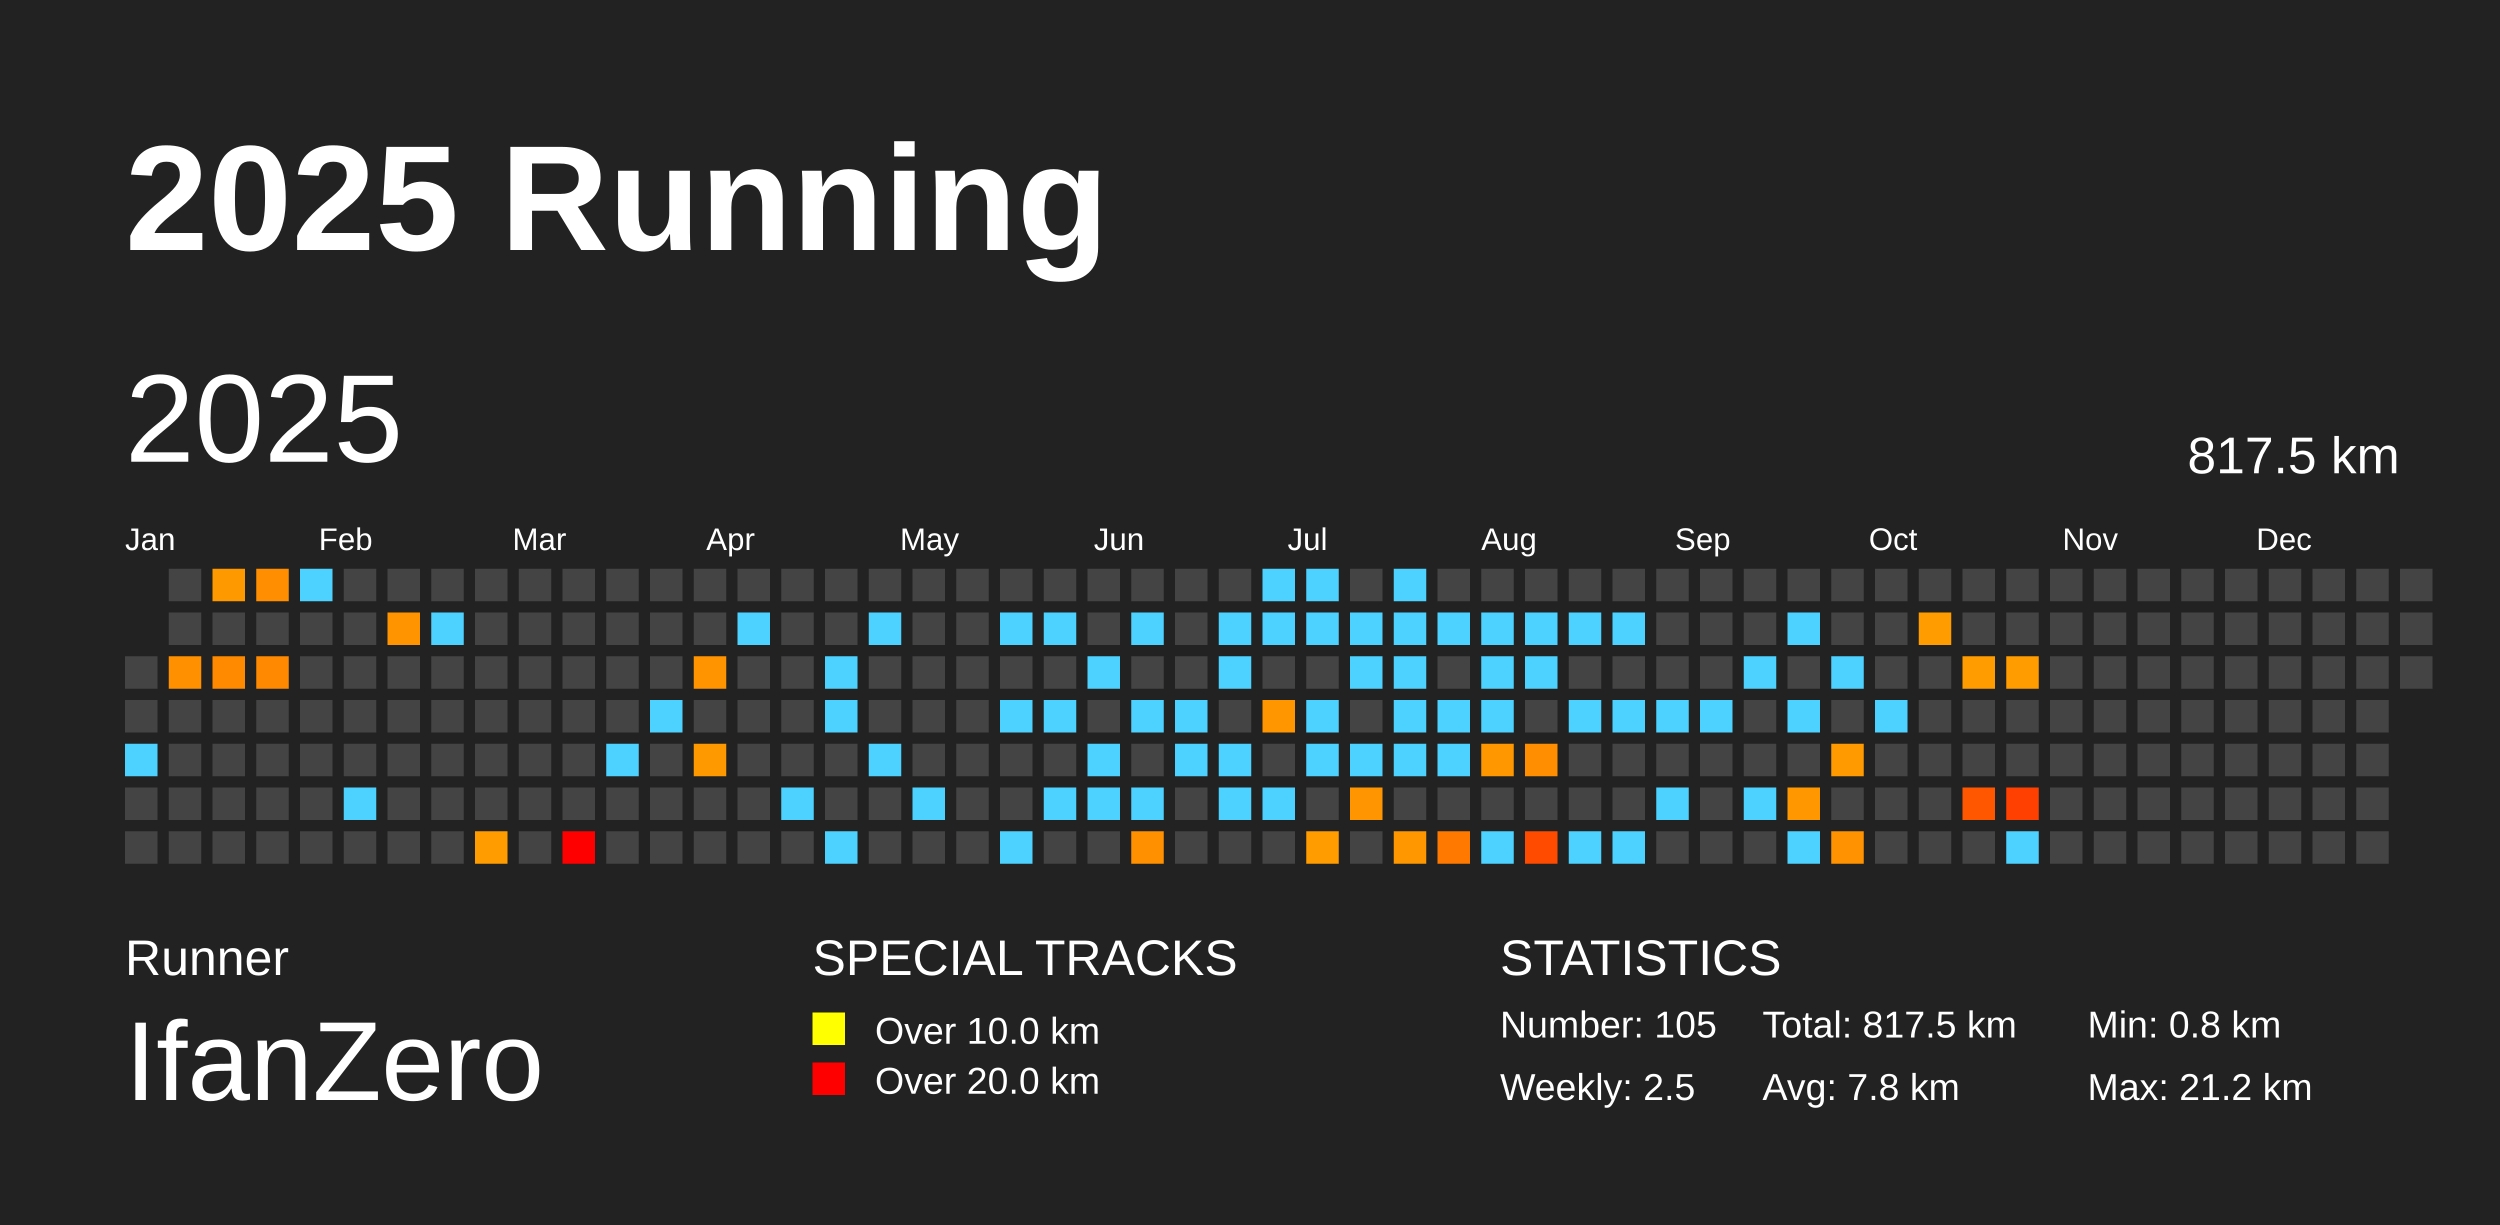
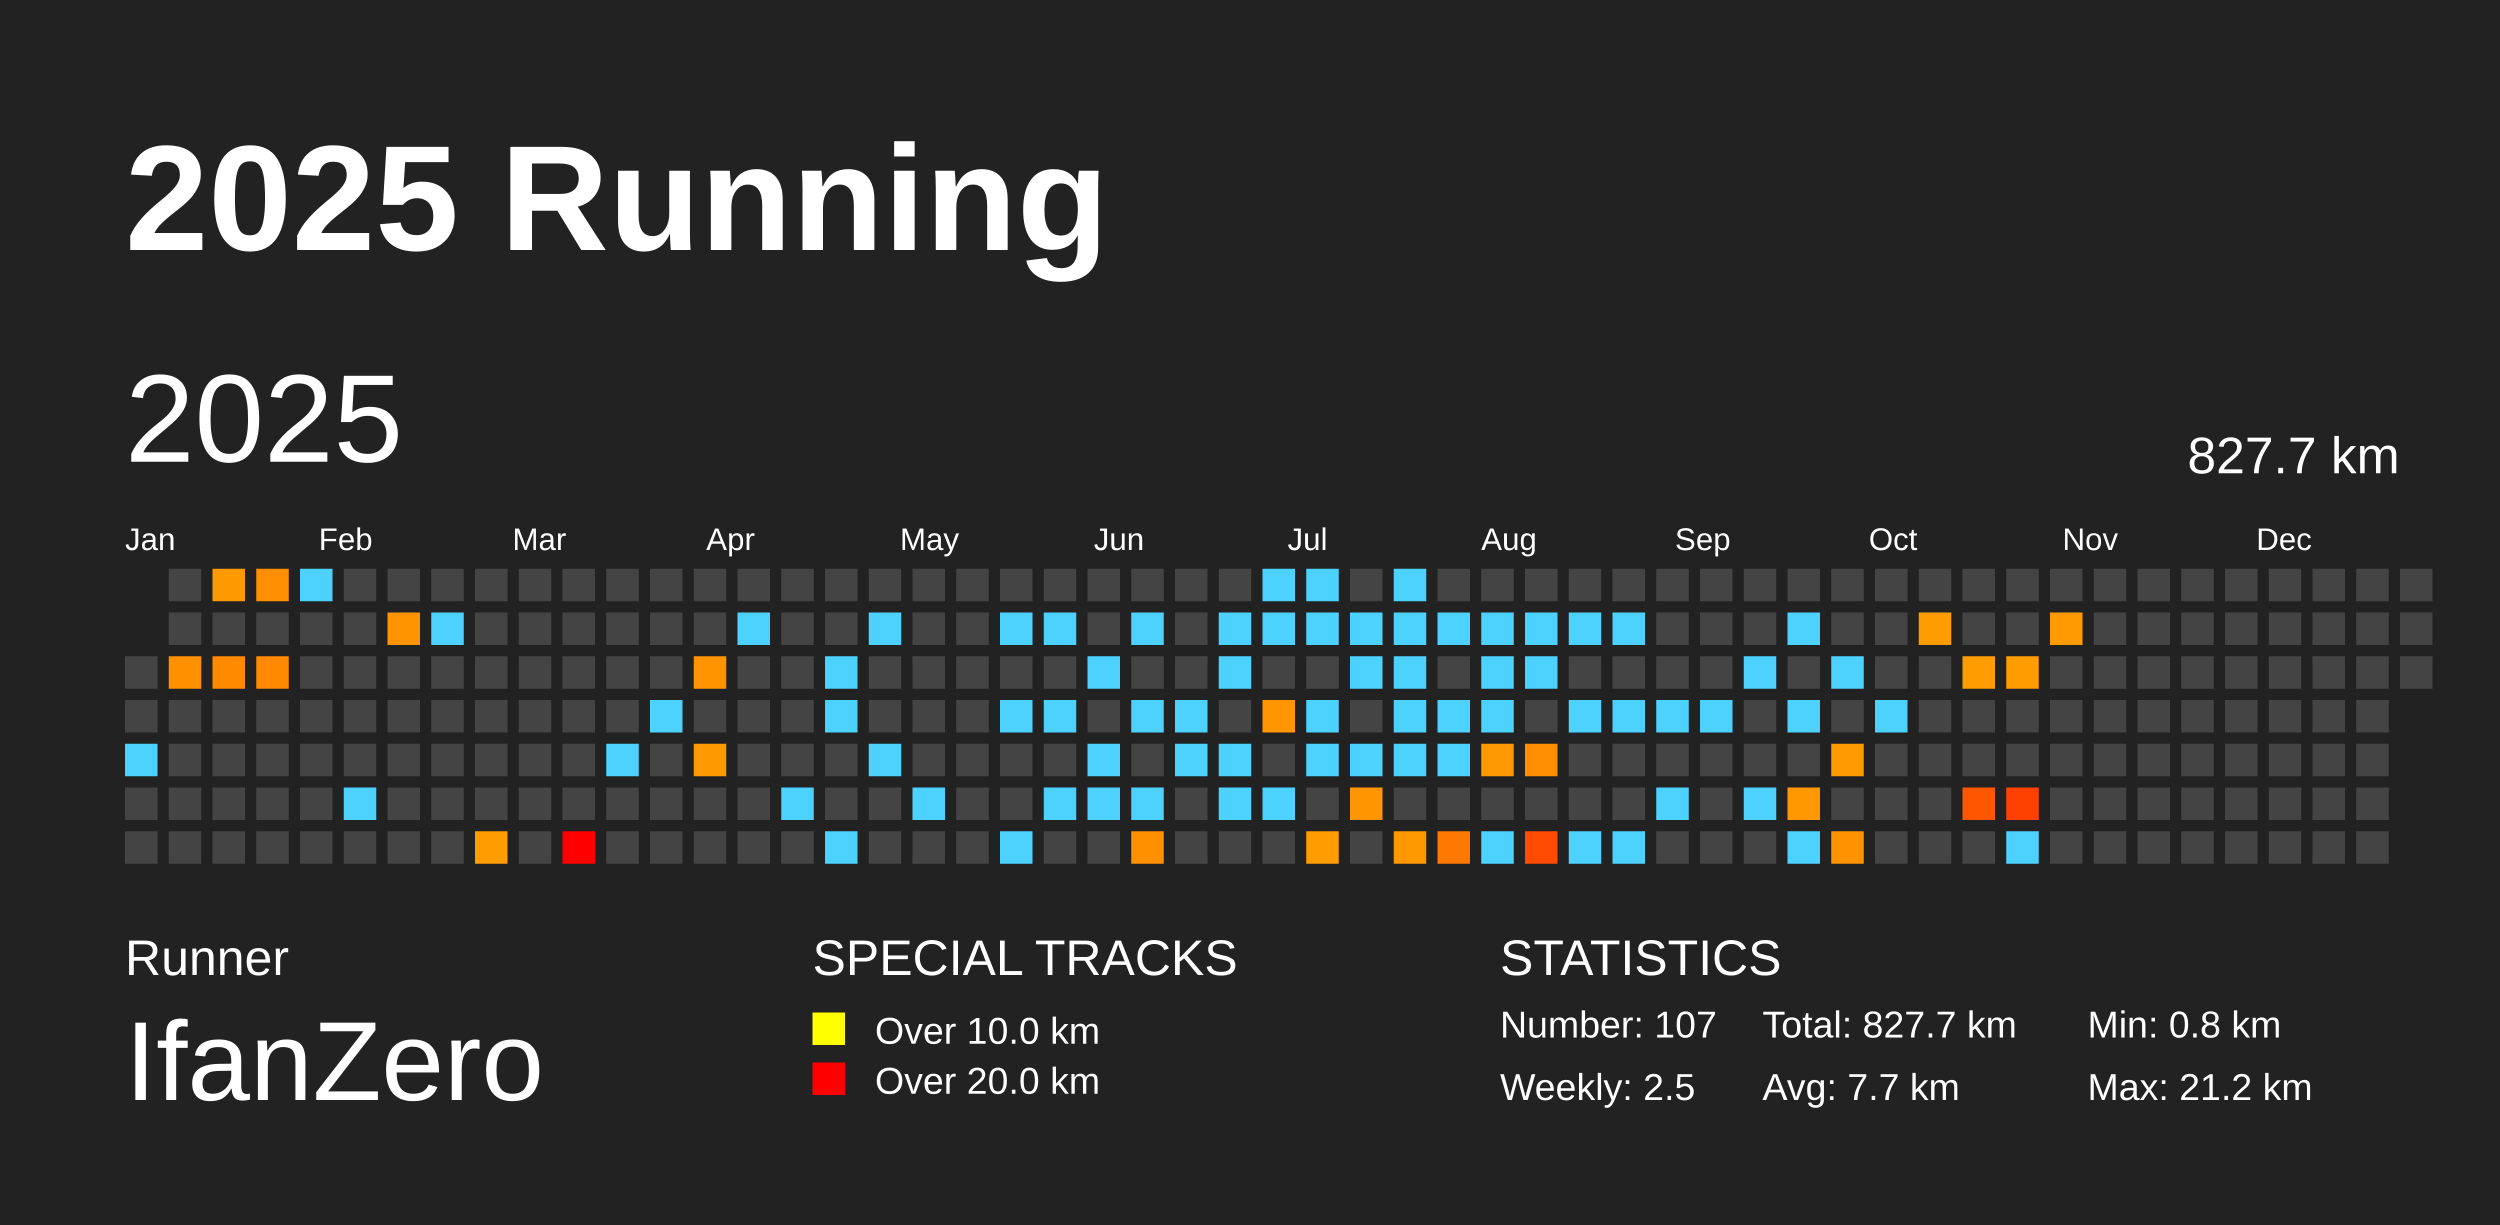
<svg xmlns="http://www.w3.org/2000/svg" baseProfile="full" height="98mm" version="1.1" viewBox="0,0,200,98" width="200mm">
  <defs />
  <rect fill="#222222" height="98" width="200" x="0" y="0" />
  <text fill="#FFFFFF" style="font-size:12px; font-family:Arial; font-weight:bold;" x="10" y="20">2025 Running</text>
  <text fill="#FFFFFF" style="font-size:4px; font-family:Arial" x="10" y="78">Runner</text>
  <text fill="#FFFFFF" style="font-size:9px; font-family:Arial" x="10" y="88">IfanZero</text>
  <text fill="#FFFFFF" style="font-size:4px; font-family:Arial" x="65" y="78">SPECIAL TRACKS</text>
  <rect fill="yellow" height="2.6" width="2.6" x="65" y="81" />
  <text fill="#FFFFFF" style="font-size:3px; font-family:Arial" x="70" y="83.5">Over 10.0 km</text>
  <rect fill="red" height="2.6" width="2.6" x="65" y="85" />
  <text fill="#FFFFFF" style="font-size:3px; font-family:Arial" x="70" y="87.5">Over 20.0 km</text>
  <text fill="#FFFFFF" style="font-size:4px; font-family:Arial" x="120" y="78">STATISTICS</text>
-   <text fill="#FFFFFF" style="font-size:3px; font-family:Arial" x="120" y="83">Number: 105</text>
+   <text fill="#FFFFFF" style="font-size:3px; font-family:Arial" x="120" y="83">Number: 107</text>
  <text fill="#FFFFFF" style="font-size:3px; font-family:Arial" x="120" y="88">Weekly: 2.5</text>
-   <text fill="#FFFFFF" style="font-size:3px; font-family:Arial" x="141" y="83">Total: 817.5 km</text>
-   <text fill="#FFFFFF" style="font-size:3px; font-family:Arial" x="141" y="88">Avg: 7.8 km</text>
+   <text fill="#FFFFFF" style="font-size:3px; font-family:Arial" x="141" y="83">Total: 827.7 km</text>
+   <text fill="#FFFFFF" style="font-size:3px; font-family:Arial" x="141" y="88">Avg: 7.7 km</text>
  <text fill="#FFFFFF" style="font-size:3px; font-family:Arial" x="167" y="83">Min: 0.8 km</text>
  <text fill="#FFFFFF" style="font-size:3px; font-family:Arial" x="167" y="88">Max: 21.2 km</text>
  <text dominant-baseline="hanging" fill="#FFFFFF" style="font-size:10.0px; font-family:Arial;" x="10" y="30">2025</text>
-   <text dominant-baseline="hanging" fill="#FFFFFF" style="font-size:4.125px; font-family:Arial;" x="175" y="35">817.5 km</text>
+   <text dominant-baseline="hanging" fill="#FFFFFF" style="font-size:4.125px; font-family:Arial;" x="175" y="35">827.7 km</text>
  <text fill="#FFFFFF" style="font-size:2.5px; font-family:Arial" x="10.0" y="44">Jan</text>
  <text fill="#FFFFFF" style="font-size:2.5px; font-family:Arial" x="25.5" y="44">Feb</text>
  <text fill="#FFFFFF" style="font-size:2.5px; font-family:Arial" x="41.0" y="44">Mar</text>
  <text fill="#FFFFFF" style="font-size:2.5px; font-family:Arial" x="56.5" y="44">Apr</text>
  <text fill="#FFFFFF" style="font-size:2.5px; font-family:Arial" x="72.0" y="44">May</text>
  <text fill="#FFFFFF" style="font-size:2.5px; font-family:Arial" x="87.5" y="44">Jun</text>
  <text fill="#FFFFFF" style="font-size:2.5px; font-family:Arial" x="103.0" y="44">Jul</text>
  <text fill="#FFFFFF" style="font-size:2.5px; font-family:Arial" x="118.5" y="44">Aug</text>
  <text fill="#FFFFFF" style="font-size:2.5px; font-family:Arial" x="134.0" y="44">Sep</text>
  <text fill="#FFFFFF" style="font-size:2.5px; font-family:Arial" x="149.5" y="44">Oct</text>
  <text fill="#FFFFFF" style="font-size:2.5px; font-family:Arial" x="165.0" y="44">Nov</text>
  <text fill="#FFFFFF" style="font-size:2.5px; font-family:Arial" x="180.5" y="44">Dec</text>
  <rect fill="#444444" height="2.6" width="2.6" x="10.0" y="52.5" />
  <rect fill="#444444" height="2.6" width="2.6" x="10.0" y="56.0" />
  <rect fill="#4dd2ff" height="2.6" width="2.6" x="10.0" y="59.5" />
  <rect fill="#444444" height="2.6" width="2.6" x="10.0" y="63.0" />
  <rect fill="#444444" height="2.6" width="2.6" x="10.0" y="66.5" />
  <rect fill="#444444" height="2.6" width="2.6" x="13.5" y="45.5" />
  <rect fill="#444444" height="2.6" width="2.6" x="13.5" y="49.0" />
  <rect fill="#ff9100" height="2.6" width="2.6" x="13.5" y="52.5" />
  <rect fill="#444444" height="2.6" width="2.6" x="13.5" y="56.0" />
  <rect fill="#444444" height="2.6" width="2.6" x="13.5" y="59.5" />
  <rect fill="#444444" height="2.6" width="2.6" x="13.5" y="63.0" />
  <rect fill="#444444" height="2.6" width="2.6" x="13.5" y="66.5" />
  <rect fill="#ff9900" height="2.6" width="2.6" x="17.0" y="45.5" />
  <rect fill="#444444" height="2.6" width="2.6" x="17.0" y="49.0" />
  <rect fill="#ff8a00" height="2.6" width="2.6" x="17.0" y="52.5" />
  <rect fill="#444444" height="2.6" width="2.6" x="17.0" y="56.0" />
  <rect fill="#444444" height="2.6" width="2.6" x="17.0" y="59.5" />
  <rect fill="#444444" height="2.6" width="2.6" x="17.0" y="63.0" />
  <rect fill="#444444" height="2.6" width="2.6" x="17.0" y="66.5" />
  <rect fill="#ff8f00" height="2.6" width="2.6" x="20.5" y="45.5" />
  <rect fill="#444444" height="2.6" width="2.6" x="20.5" y="49.0" />
  <rect fill="#ff8900" height="2.6" width="2.6" x="20.5" y="52.5" />
  <rect fill="#444444" height="2.6" width="2.6" x="20.5" y="56.0" />
  <rect fill="#444444" height="2.6" width="2.6" x="20.5" y="59.5" />
  <rect fill="#444444" height="2.6" width="2.6" x="20.5" y="63.0" />
  <rect fill="#444444" height="2.6" width="2.6" x="20.5" y="66.5" />
  <rect fill="#4dd2ff" height="2.6" width="2.6" x="24.0" y="45.5" />
  <rect fill="#444444" height="2.6" width="2.6" x="24.0" y="49.0" />
  <rect fill="#444444" height="2.6" width="2.6" x="24.0" y="52.5" />
  <rect fill="#444444" height="2.6" width="2.6" x="24.0" y="56.0" />
  <rect fill="#444444" height="2.6" width="2.6" x="24.0" y="59.5" />
  <rect fill="#444444" height="2.6" width="2.6" x="24.0" y="63.0" />
  <rect fill="#444444" height="2.6" width="2.6" x="24.0" y="66.5" />
  <rect fill="#444444" height="2.6" width="2.6" x="27.5" y="45.5" />
  <rect fill="#444444" height="2.6" width="2.6" x="27.5" y="49.0" />
  <rect fill="#444444" height="2.6" width="2.6" x="27.5" y="52.5" />
  <rect fill="#444444" height="2.6" width="2.6" x="27.5" y="56.0" />
  <rect fill="#444444" height="2.6" width="2.6" x="27.5" y="59.5" />
  <rect fill="#4dd2ff" height="2.6" width="2.6" x="27.5" y="63.0" />
  <rect fill="#444444" height="2.6" width="2.6" x="27.5" y="66.5" />
  <rect fill="#444444" height="2.6" width="2.6" x="31.0" y="45.5" />
  <rect fill="#ff9300" height="2.6" width="2.6" x="31.0" y="49.0" />
  <rect fill="#444444" height="2.6" width="2.6" x="31.0" y="52.5" />
  <rect fill="#444444" height="2.6" width="2.6" x="31.0" y="56.0" />
  <rect fill="#444444" height="2.6" width="2.6" x="31.0" y="59.5" />
  <rect fill="#444444" height="2.6" width="2.6" x="31.0" y="63.0" />
  <rect fill="#444444" height="2.6" width="2.6" x="31.0" y="66.5" />
  <rect fill="#444444" height="2.6" width="2.6" x="34.5" y="45.5" />
  <rect fill="#4dd2ff" height="2.6" width="2.6" x="34.5" y="49.0" />
  <rect fill="#444444" height="2.6" width="2.6" x="34.5" y="52.5" />
  <rect fill="#444444" height="2.6" width="2.6" x="34.5" y="56.0" />
  <rect fill="#444444" height="2.6" width="2.6" x="34.5" y="59.5" />
  <rect fill="#444444" height="2.6" width="2.6" x="34.5" y="63.0" />
  <rect fill="#444444" height="2.6" width="2.6" x="34.5" y="66.5" />
  <rect fill="#444444" height="2.6" width="2.6" x="38.0" y="45.5" />
  <rect fill="#444444" height="2.6" width="2.6" x="38.0" y="49.0" />
  <rect fill="#444444" height="2.6" width="2.6" x="38.0" y="52.5" />
  <rect fill="#444444" height="2.6" width="2.6" x="38.0" y="56.0" />
  <rect fill="#444444" height="2.6" width="2.6" x="38.0" y="59.5" />
  <rect fill="#444444" height="2.6" width="2.6" x="38.0" y="63.0" />
  <rect fill="#ff9d00" height="2.6" width="2.6" x="38.0" y="66.5" />
  <rect fill="#444444" height="2.6" width="2.6" x="41.5" y="45.5" />
  <rect fill="#444444" height="2.6" width="2.6" x="41.5" y="49.0" />
  <rect fill="#444444" height="2.6" width="2.6" x="41.5" y="52.5" />
  <rect fill="#444444" height="2.6" width="2.6" x="41.5" y="56.0" />
  <rect fill="#444444" height="2.6" width="2.6" x="41.5" y="59.5" />
  <rect fill="#444444" height="2.6" width="2.6" x="41.5" y="63.0" />
  <rect fill="#444444" height="2.6" width="2.6" x="41.5" y="66.5" />
  <rect fill="#444444" height="2.6" width="2.6" x="45.0" y="45.5" />
  <rect fill="#444444" height="2.6" width="2.6" x="45.0" y="49.0" />
  <rect fill="#444444" height="2.6" width="2.6" x="45.0" y="52.5" />
  <rect fill="#444444" height="2.6" width="2.6" x="45.0" y="56.0" />
  <rect fill="#444444" height="2.6" width="2.6" x="45.0" y="59.5" />
  <rect fill="#444444" height="2.6" width="2.6" x="45.0" y="63.0" />
  <rect fill="red" height="2.6" width="2.6" x="45.0" y="66.5" />
  <rect fill="#444444" height="2.6" width="2.6" x="48.5" y="45.5" />
  <rect fill="#444444" height="2.6" width="2.6" x="48.5" y="49.0" />
  <rect fill="#444444" height="2.6" width="2.6" x="48.5" y="52.5" />
  <rect fill="#444444" height="2.6" width="2.6" x="48.5" y="56.0" />
  <rect fill="#4dd2ff" height="2.6" width="2.6" x="48.5" y="59.5" />
  <rect fill="#444444" height="2.6" width="2.6" x="48.5" y="63.0" />
  <rect fill="#444444" height="2.6" width="2.6" x="48.5" y="66.5" />
  <rect fill="#444444" height="2.6" width="2.6" x="52.0" y="45.5" />
  <rect fill="#444444" height="2.6" width="2.6" x="52.0" y="49.0" />
  <rect fill="#444444" height="2.6" width="2.6" x="52.0" y="52.5" />
  <rect fill="#4dd2ff" height="2.6" width="2.6" x="52.0" y="56.0" />
  <rect fill="#444444" height="2.6" width="2.6" x="52.0" y="59.5" />
  <rect fill="#444444" height="2.6" width="2.6" x="52.0" y="63.0" />
  <rect fill="#444444" height="2.6" width="2.6" x="52.0" y="66.5" />
  <rect fill="#444444" height="2.6" width="2.6" x="55.5" y="45.5" />
  <rect fill="#444444" height="2.6" width="2.6" x="55.5" y="49.0" />
  <rect fill="#ff9300" height="2.6" width="2.6" x="55.5" y="52.5" />
  <rect fill="#444444" height="2.6" width="2.6" x="55.5" y="56.0" />
  <rect fill="#ff9900" height="2.6" width="2.6" x="55.5" y="59.5" />
  <rect fill="#444444" height="2.6" width="2.6" x="55.5" y="63.0" />
  <rect fill="#444444" height="2.6" width="2.6" x="55.5" y="66.5" />
  <rect fill="#444444" height="2.6" width="2.6" x="59.0" y="45.5" />
  <rect fill="#4dd2ff" height="2.6" width="2.6" x="59.0" y="49.0" />
  <rect fill="#444444" height="2.6" width="2.6" x="59.0" y="52.5" />
  <rect fill="#444444" height="2.6" width="2.6" x="59.0" y="56.0" />
  <rect fill="#444444" height="2.6" width="2.6" x="59.0" y="59.5" />
  <rect fill="#444444" height="2.6" width="2.6" x="59.0" y="63.0" />
  <rect fill="#444444" height="2.6" width="2.6" x="59.0" y="66.5" />
  <rect fill="#444444" height="2.6" width="2.6" x="62.5" y="45.5" />
  <rect fill="#444444" height="2.6" width="2.6" x="62.5" y="49.0" />
  <rect fill="#444444" height="2.6" width="2.6" x="62.5" y="52.5" />
  <rect fill="#444444" height="2.6" width="2.6" x="62.5" y="56.0" />
  <rect fill="#444444" height="2.6" width="2.6" x="62.5" y="59.5" />
  <rect fill="#4dd2ff" height="2.6" width="2.6" x="62.5" y="63.0" />
  <rect fill="#444444" height="2.6" width="2.6" x="62.5" y="66.5" />
  <rect fill="#444444" height="2.6" width="2.6" x="66.0" y="45.5" />
  <rect fill="#444444" height="2.6" width="2.6" x="66.0" y="49.0" />
  <rect fill="#4dd2ff" height="2.6" width="2.6" x="66.0" y="52.5" />
  <rect fill="#4dd2ff" height="2.6" width="2.6" x="66.0" y="56.0" />
  <rect fill="#444444" height="2.6" width="2.6" x="66.0" y="59.5" />
  <rect fill="#444444" height="2.6" width="2.6" x="66.0" y="63.0" />
  <rect fill="#4dd2ff" height="2.6" width="2.6" x="66.0" y="66.5" />
  <rect fill="#444444" height="2.6" width="2.6" x="69.5" y="45.5" />
  <rect fill="#4dd2ff" height="2.6" width="2.6" x="69.5" y="49.0" />
  <rect fill="#444444" height="2.6" width="2.6" x="69.5" y="52.5" />
  <rect fill="#444444" height="2.6" width="2.6" x="69.5" y="56.0" />
  <rect fill="#4dd2ff" height="2.6" width="2.6" x="69.5" y="59.5" />
  <rect fill="#444444" height="2.6" width="2.6" x="69.5" y="63.0" />
  <rect fill="#444444" height="2.6" width="2.6" x="69.5" y="66.5" />
  <rect fill="#444444" height="2.6" width="2.6" x="73.0" y="45.5" />
  <rect fill="#444444" height="2.6" width="2.6" x="73.0" y="49.0" />
  <rect fill="#444444" height="2.6" width="2.6" x="73.0" y="52.5" />
  <rect fill="#444444" height="2.6" width="2.6" x="73.0" y="56.0" />
  <rect fill="#444444" height="2.6" width="2.6" x="73.0" y="59.5" />
  <rect fill="#4dd2ff" height="2.6" width="2.6" x="73.0" y="63.0" />
  <rect fill="#444444" height="2.6" width="2.6" x="73.0" y="66.5" />
  <rect fill="#444444" height="2.6" width="2.6" x="76.5" y="45.5" />
  <rect fill="#444444" height="2.6" width="2.6" x="76.5" y="49.0" />
  <rect fill="#444444" height="2.6" width="2.6" x="76.5" y="52.5" />
  <rect fill="#444444" height="2.6" width="2.6" x="76.5" y="56.0" />
  <rect fill="#444444" height="2.6" width="2.6" x="76.5" y="59.5" />
  <rect fill="#444444" height="2.6" width="2.6" x="76.5" y="63.0" />
  <rect fill="#444444" height="2.6" width="2.6" x="76.5" y="66.5" />
  <rect fill="#444444" height="2.6" width="2.6" x="80.0" y="45.5" />
  <rect fill="#4dd2ff" height="2.6" width="2.6" x="80.0" y="49.0" />
  <rect fill="#444444" height="2.6" width="2.6" x="80.0" y="52.5" />
  <rect fill="#4dd2ff" height="2.6" width="2.6" x="80.0" y="56.0" />
  <rect fill="#444444" height="2.6" width="2.6" x="80.0" y="59.5" />
  <rect fill="#444444" height="2.6" width="2.6" x="80.0" y="63.0" />
  <rect fill="#4dd2ff" height="2.6" width="2.6" x="80.0" y="66.5" />
  <rect fill="#444444" height="2.6" width="2.6" x="83.5" y="45.5" />
  <rect fill="#4dd2ff" height="2.6" width="2.6" x="83.5" y="49.0" />
  <rect fill="#444444" height="2.6" width="2.6" x="83.5" y="52.5" />
  <rect fill="#4dd2ff" height="2.6" width="2.6" x="83.5" y="56.0" />
  <rect fill="#444444" height="2.6" width="2.6" x="83.5" y="59.5" />
  <rect fill="#4dd2ff" height="2.6" width="2.6" x="83.5" y="63.0" />
  <rect fill="#444444" height="2.6" width="2.6" x="83.5" y="66.5" />
  <rect fill="#444444" height="2.6" width="2.6" x="87.0" y="45.5" />
  <rect fill="#444444" height="2.6" width="2.6" x="87.0" y="49.0" />
  <rect fill="#4dd2ff" height="2.6" width="2.6" x="87.0" y="52.5" />
  <rect fill="#444444" height="2.6" width="2.6" x="87.0" y="56.0" />
  <rect fill="#4dd2ff" height="2.6" width="2.6" x="87.0" y="59.5" />
  <rect fill="#4dd2ff" height="2.6" width="2.6" x="87.0" y="63.0" />
  <rect fill="#444444" height="2.6" width="2.6" x="87.0" y="66.5" />
  <rect fill="#444444" height="2.6" width="2.6" x="90.5" y="45.5" />
  <rect fill="#4dd2ff" height="2.6" width="2.6" x="90.5" y="49.0" />
  <rect fill="#444444" height="2.6" width="2.6" x="90.5" y="52.5" />
  <rect fill="#4dd2ff" height="2.6" width="2.6" x="90.5" y="56.0" />
  <rect fill="#444444" height="2.6" width="2.6" x="90.5" y="59.5" />
  <rect fill="#4dd2ff" height="2.6" width="2.6" x="90.5" y="63.0" />
  <rect fill="#ff9000" height="2.6" width="2.6" x="90.5" y="66.5" />
  <rect fill="#444444" height="2.6" width="2.6" x="94.0" y="45.5" />
  <rect fill="#444444" height="2.6" width="2.6" x="94.0" y="49.0" />
  <rect fill="#444444" height="2.6" width="2.6" x="94.0" y="52.5" />
  <rect fill="#4dd2ff" height="2.6" width="2.6" x="94.0" y="56.0" />
  <rect fill="#4dd2ff" height="2.6" width="2.6" x="94.0" y="59.5" />
  <rect fill="#444444" height="2.6" width="2.6" x="94.0" y="63.0" />
  <rect fill="#444444" height="2.6" width="2.6" x="94.0" y="66.5" />
  <rect fill="#444444" height="2.6" width="2.6" x="97.5" y="45.5" />
  <rect fill="#4dd2ff" height="2.6" width="2.6" x="97.5" y="49.0" />
  <rect fill="#4dd2ff" height="2.6" width="2.6" x="97.5" y="52.5" />
  <rect fill="#444444" height="2.6" width="2.6" x="97.5" y="56.0" />
  <rect fill="#4dd2ff" height="2.6" width="2.6" x="97.5" y="59.5" />
  <rect fill="#4dd2ff" height="2.6" width="2.6" x="97.5" y="63.0" />
  <rect fill="#444444" height="2.6" width="2.6" x="97.5" y="66.5" />
  <rect fill="#4dd2ff" height="2.6" width="2.6" x="101.0" y="45.5" />
  <rect fill="#4dd2ff" height="2.6" width="2.6" x="101.0" y="49.0" />
  <rect fill="#444444" height="2.6" width="2.6" x="101.0" y="52.5" />
  <rect fill="#ff9600" height="2.6" width="2.6" x="101.0" y="56.0" />
  <rect fill="#444444" height="2.6" width="2.6" x="101.0" y="59.5" />
  <rect fill="#4dd2ff" height="2.6" width="2.6" x="101.0" y="63.0" />
  <rect fill="#444444" height="2.6" width="2.6" x="101.0" y="66.5" />
  <rect fill="#4dd2ff" height="2.6" width="2.6" x="104.5" y="45.5" />
  <rect fill="#4dd2ff" height="2.6" width="2.6" x="104.5" y="49.0" />
  <rect fill="#444444" height="2.6" width="2.6" x="104.5" y="52.5" />
  <rect fill="#4dd2ff" height="2.6" width="2.6" x="104.5" y="56.0" />
  <rect fill="#4dd2ff" height="2.6" width="2.6" x="104.5" y="59.5" />
  <rect fill="#444444" height="2.6" width="2.6" x="104.5" y="63.0" />
  <rect fill="#ff9c00" height="2.6" width="2.6" x="104.5" y="66.5" />
  <rect fill="#444444" height="2.6" width="2.6" x="108.0" y="45.5" />
  <rect fill="#4dd2ff" height="2.6" width="2.6" x="108.0" y="49.0" />
  <rect fill="#4dd2ff" height="2.6" width="2.6" x="108.0" y="52.5" />
  <rect fill="#444444" height="2.6" width="2.6" x="108.0" y="56.0" />
  <rect fill="#4dd2ff" height="2.6" width="2.6" x="108.0" y="59.5" />
  <rect fill="#ff9500" height="2.6" width="2.6" x="108.0" y="63.0" />
  <rect fill="#444444" height="2.6" width="2.6" x="108.0" y="66.5" />
  <rect fill="#4dd2ff" height="2.6" width="2.6" x="111.5" y="45.5" />
  <rect fill="#4dd2ff" height="2.6" width="2.6" x="111.5" y="49.0" />
  <rect fill="#4dd2ff" height="2.6" width="2.6" x="111.5" y="52.5" />
  <rect fill="#4dd2ff" height="2.6" width="2.6" x="111.5" y="56.0" />
  <rect fill="#4dd2ff" height="2.6" width="2.6" x="111.5" y="59.5" />
  <rect fill="#444444" height="2.6" width="2.6" x="111.5" y="63.0" />
  <rect fill="#ff9800" height="2.6" width="2.6" x="111.5" y="66.5" />
  <rect fill="#444444" height="2.6" width="2.6" x="115.0" y="45.5" />
  <rect fill="#4dd2ff" height="2.6" width="2.6" x="115.0" y="49.0" />
  <rect fill="#444444" height="2.6" width="2.6" x="115.0" y="52.5" />
  <rect fill="#4dd2ff" height="2.6" width="2.6" x="115.0" y="56.0" />
  <rect fill="#4dd2ff" height="2.6" width="2.6" x="115.0" y="59.5" />
  <rect fill="#444444" height="2.6" width="2.6" x="115.0" y="63.0" />
  <rect fill="#ff7900" height="2.6" width="2.6" x="115.0" y="66.5" />
  <rect fill="#444444" height="2.6" width="2.6" x="118.5" y="45.5" />
  <rect fill="#4dd2ff" height="2.6" width="2.6" x="118.5" y="49.0" />
  <rect fill="#4dd2ff" height="2.6" width="2.6" x="118.5" y="52.5" />
  <rect fill="#4dd2ff" height="2.6" width="2.6" x="118.5" y="56.0" />
  <rect fill="#ff9700" height="2.6" width="2.6" x="118.5" y="59.5" />
  <rect fill="#444444" height="2.6" width="2.6" x="118.5" y="63.0" />
  <rect fill="#4dd2ff" height="2.6" width="2.6" x="118.5" y="66.5" />
  <rect fill="#444444" height="2.6" width="2.6" x="122.0" y="45.5" />
  <rect fill="#4dd2ff" height="2.6" width="2.6" x="122.0" y="49.0" />
  <rect fill="#4dd2ff" height="2.6" width="2.6" x="122.0" y="52.5" />
  <rect fill="#444444" height="2.6" width="2.6" x="122.0" y="56.0" />
  <rect fill="#ff8e00" height="2.6" width="2.6" x="122.0" y="59.5" />
  <rect fill="#444444" height="2.6" width="2.6" x="122.0" y="63.0" />
  <rect fill="#ff4b00" height="2.6" width="2.6" x="122.0" y="66.5" />
  <rect fill="#444444" height="2.6" width="2.6" x="125.5" y="45.5" />
  <rect fill="#4dd2ff" height="2.6" width="2.6" x="125.5" y="49.0" />
  <rect fill="#444444" height="2.6" width="2.6" x="125.5" y="52.5" />
  <rect fill="#4dd2ff" height="2.6" width="2.6" x="125.5" y="56.0" />
  <rect fill="#444444" height="2.6" width="2.6" x="125.5" y="59.5" />
  <rect fill="#444444" height="2.6" width="2.6" x="125.5" y="63.0" />
  <rect fill="#4dd2ff" height="2.6" width="2.6" x="125.5" y="66.5" />
  <rect fill="#444444" height="2.6" width="2.6" x="129.0" y="45.5" />
  <rect fill="#4dd2ff" height="2.6" width="2.6" x="129.0" y="49.0" />
  <rect fill="#444444" height="2.6" width="2.6" x="129.0" y="52.5" />
  <rect fill="#4dd2ff" height="2.6" width="2.6" x="129.0" y="56.0" />
  <rect fill="#444444" height="2.6" width="2.6" x="129.0" y="59.5" />
  <rect fill="#444444" height="2.6" width="2.6" x="129.0" y="63.0" />
  <rect fill="#4dd2ff" height="2.6" width="2.6" x="129.0" y="66.5" />
  <rect fill="#444444" height="2.6" width="2.6" x="132.5" y="45.5" />
  <rect fill="#444444" height="2.6" width="2.6" x="132.5" y="49.0" />
  <rect fill="#444444" height="2.6" width="2.6" x="132.5" y="52.5" />
  <rect fill="#4dd2ff" height="2.6" width="2.6" x="132.5" y="56.0" />
  <rect fill="#444444" height="2.6" width="2.6" x="132.5" y="59.5" />
  <rect fill="#4dd2ff" height="2.6" width="2.6" x="132.5" y="63.0" />
  <rect fill="#444444" height="2.6" width="2.6" x="132.5" y="66.5" />
  <rect fill="#444444" height="2.6" width="2.6" x="136.0" y="45.5" />
  <rect fill="#444444" height="2.6" width="2.6" x="136.0" y="49.0" />
  <rect fill="#444444" height="2.6" width="2.6" x="136.0" y="52.5" />
  <rect fill="#4dd2ff" height="2.6" width="2.6" x="136.0" y="56.0" />
  <rect fill="#444444" height="2.6" width="2.6" x="136.0" y="59.5" />
  <rect fill="#444444" height="2.6" width="2.6" x="136.0" y="63.0" />
  <rect fill="#444444" height="2.6" width="2.6" x="136.0" y="66.5" />
  <rect fill="#444444" height="2.6" width="2.6" x="139.5" y="45.5" />
  <rect fill="#444444" height="2.6" width="2.6" x="139.5" y="49.0" />
  <rect fill="#4dd2ff" height="2.6" width="2.6" x="139.5" y="52.5" />
  <rect fill="#444444" height="2.6" width="2.6" x="139.5" y="56.0" />
  <rect fill="#444444" height="2.6" width="2.6" x="139.5" y="59.5" />
  <rect fill="#4dd2ff" height="2.6" width="2.6" x="139.5" y="63.0" />
  <rect fill="#444444" height="2.6" width="2.6" x="139.5" y="66.5" />
  <rect fill="#444444" height="2.6" width="2.6" x="143.0" y="45.5" />
  <rect fill="#4dd2ff" height="2.6" width="2.6" x="143.0" y="49.0" />
  <rect fill="#444444" height="2.6" width="2.6" x="143.0" y="52.5" />
  <rect fill="#4dd2ff" height="2.6" width="2.6" x="143.0" y="56.0" />
  <rect fill="#444444" height="2.6" width="2.6" x="143.0" y="59.5" />
  <rect fill="#ff9700" height="2.6" width="2.6" x="143.0" y="63.0" />
  <rect fill="#4dd2ff" height="2.6" width="2.6" x="143.0" y="66.5" />
  <rect fill="#444444" height="2.6" width="2.6" x="146.5" y="45.5" />
  <rect fill="#444444" height="2.6" width="2.6" x="146.5" y="49.0" />
  <rect fill="#4dd2ff" height="2.6" width="2.6" x="146.5" y="52.5" />
  <rect fill="#444444" height="2.6" width="2.6" x="146.5" y="56.0" />
  <rect fill="#ff9a00" height="2.6" width="2.6" x="146.5" y="59.5" />
  <rect fill="#444444" height="2.6" width="2.6" x="146.5" y="63.0" />
  <rect fill="#ff9200" height="2.6" width="2.6" x="146.5" y="66.5" />
  <rect fill="#444444" height="2.6" width="2.6" x="150.0" y="45.5" />
  <rect fill="#444444" height="2.6" width="2.6" x="150.0" y="49.0" />
  <rect fill="#444444" height="2.6" width="2.6" x="150.0" y="52.5" />
  <rect fill="#4dd2ff" height="2.6" width="2.6" x="150.0" y="56.0" />
  <rect fill="#444444" height="2.6" width="2.6" x="150.0" y="59.5" />
  <rect fill="#444444" height="2.6" width="2.6" x="150.0" y="63.0" />
  <rect fill="#444444" height="2.6" width="2.6" x="150.0" y="66.5" />
  <rect fill="#444444" height="2.6" width="2.6" x="153.5" y="45.5" />
  <rect fill="#ff9d00" height="2.6" width="2.6" x="153.5" y="49.0" />
  <rect fill="#444444" height="2.6" width="2.6" x="153.5" y="52.5" />
  <rect fill="#444444" height="2.6" width="2.6" x="153.5" y="56.0" />
  <rect fill="#444444" height="2.6" width="2.6" x="153.5" y="59.5" />
  <rect fill="#444444" height="2.6" width="2.6" x="153.5" y="63.0" />
  <rect fill="#444444" height="2.6" width="2.6" x="153.5" y="66.5" />
  <rect fill="#444444" height="2.6" width="2.6" x="157.0" y="45.5" />
  <rect fill="#444444" height="2.6" width="2.6" x="157.0" y="49.0" />
  <rect fill="#ff9d00" height="2.6" width="2.6" x="157.0" y="52.5" />
  <rect fill="#444444" height="2.6" width="2.6" x="157.0" y="56.0" />
  <rect fill="#444444" height="2.6" width="2.6" x="157.0" y="59.5" />
  <rect fill="#ff5600" height="2.6" width="2.6" x="157.0" y="63.0" />
  <rect fill="#444444" height="2.6" width="2.6" x="157.0" y="66.5" />
  <rect fill="#444444" height="2.6" width="2.6" x="160.5" y="45.5" />
  <rect fill="#444444" height="2.6" width="2.6" x="160.5" y="49.0" />
  <rect fill="#ff9c00" height="2.6" width="2.6" x="160.5" y="52.5" />
  <rect fill="#444444" height="2.6" width="2.6" x="160.5" y="56.0" />
  <rect fill="#444444" height="2.6" width="2.6" x="160.5" y="59.5" />
  <rect fill="#ff4000" height="2.6" width="2.6" x="160.5" y="63.0" />
  <rect fill="#4dd2ff" height="2.6" width="2.6" x="160.5" y="66.5" />
  <rect fill="#444444" height="2.6" width="2.6" x="164.0" y="45.5" />
-   <rect fill="#444444" height="2.6" width="2.6" x="164.0" y="49.0" />
+   <rect fill="#ff9b00" height="2.6" width="2.6" x="164.0" y="49.0" />
  <rect fill="#444444" height="2.6" width="2.6" x="164.0" y="52.5" />
  <rect fill="#444444" height="2.6" width="2.6" x="164.0" y="56.0" />
  <rect fill="#444444" height="2.6" width="2.6" x="164.0" y="59.5" />
  <rect fill="#444444" height="2.6" width="2.6" x="164.0" y="63.0" />
  <rect fill="#444444" height="2.6" width="2.6" x="164.0" y="66.5" />
  <rect fill="#444444" height="2.6" width="2.6" x="167.5" y="45.5" />
  <rect fill="#444444" height="2.6" width="2.6" x="167.5" y="49.0" />
  <rect fill="#444444" height="2.6" width="2.6" x="167.5" y="52.5" />
  <rect fill="#444444" height="2.6" width="2.6" x="167.5" y="56.0" />
  <rect fill="#444444" height="2.6" width="2.6" x="167.5" y="59.5" />
  <rect fill="#444444" height="2.6" width="2.6" x="167.5" y="63.0" />
  <rect fill="#444444" height="2.6" width="2.6" x="167.5" y="66.5" />
  <rect fill="#444444" height="2.6" width="2.6" x="171.0" y="45.5" />
  <rect fill="#444444" height="2.6" width="2.6" x="171.0" y="49.0" />
  <rect fill="#444444" height="2.6" width="2.6" x="171.0" y="52.5" />
  <rect fill="#444444" height="2.6" width="2.6" x="171.0" y="56.0" />
  <rect fill="#444444" height="2.6" width="2.6" x="171.0" y="59.5" />
  <rect fill="#444444" height="2.6" width="2.6" x="171.0" y="63.0" />
  <rect fill="#444444" height="2.6" width="2.6" x="171.0" y="66.5" />
  <rect fill="#444444" height="2.6" width="2.6" x="174.5" y="45.5" />
  <rect fill="#444444" height="2.6" width="2.6" x="174.5" y="49.0" />
  <rect fill="#444444" height="2.6" width="2.6" x="174.5" y="52.5" />
  <rect fill="#444444" height="2.6" width="2.6" x="174.5" y="56.0" />
  <rect fill="#444444" height="2.6" width="2.6" x="174.5" y="59.5" />
  <rect fill="#444444" height="2.6" width="2.6" x="174.5" y="63.0" />
  <rect fill="#444444" height="2.6" width="2.6" x="174.5" y="66.5" />
  <rect fill="#444444" height="2.6" width="2.6" x="178.0" y="45.5" />
  <rect fill="#444444" height="2.6" width="2.6" x="178.0" y="49.0" />
  <rect fill="#444444" height="2.6" width="2.6" x="178.0" y="52.5" />
  <rect fill="#444444" height="2.6" width="2.6" x="178.0" y="56.0" />
  <rect fill="#444444" height="2.6" width="2.6" x="178.0" y="59.5" />
  <rect fill="#444444" height="2.6" width="2.6" x="178.0" y="63.0" />
  <rect fill="#444444" height="2.6" width="2.6" x="178.0" y="66.5" />
  <rect fill="#444444" height="2.6" width="2.6" x="181.5" y="45.5" />
  <rect fill="#444444" height="2.6" width="2.6" x="181.5" y="49.0" />
  <rect fill="#444444" height="2.6" width="2.6" x="181.5" y="52.5" />
  <rect fill="#444444" height="2.6" width="2.6" x="181.5" y="56.0" />
  <rect fill="#444444" height="2.6" width="2.6" x="181.5" y="59.5" />
  <rect fill="#444444" height="2.6" width="2.6" x="181.5" y="63.0" />
  <rect fill="#444444" height="2.6" width="2.6" x="181.5" y="66.5" />
  <rect fill="#444444" height="2.6" width="2.6" x="185.0" y="45.5" />
  <rect fill="#444444" height="2.6" width="2.6" x="185.0" y="49.0" />
  <rect fill="#444444" height="2.6" width="2.6" x="185.0" y="52.5" />
  <rect fill="#444444" height="2.6" width="2.6" x="185.0" y="56.0" />
  <rect fill="#444444" height="2.6" width="2.6" x="185.0" y="59.5" />
  <rect fill="#444444" height="2.6" width="2.6" x="185.0" y="63.0" />
  <rect fill="#444444" height="2.6" width="2.6" x="185.0" y="66.5" />
  <rect fill="#444444" height="2.6" width="2.6" x="188.5" y="45.5" />
  <rect fill="#444444" height="2.6" width="2.6" x="188.5" y="49.0" />
  <rect fill="#444444" height="2.6" width="2.6" x="188.5" y="52.5" />
  <rect fill="#444444" height="2.6" width="2.6" x="188.5" y="56.0" />
  <rect fill="#444444" height="2.6" width="2.6" x="188.5" y="59.5" />
  <rect fill="#444444" height="2.6" width="2.6" x="188.5" y="63.0" />
  <rect fill="#444444" height="2.6" width="2.6" x="188.5" y="66.5" />
  <rect fill="#444444" height="2.6" width="2.6" x="192.0" y="45.5" />
  <rect fill="#444444" height="2.6" width="2.6" x="192.0" y="49.0" />
  <rect fill="#444444" height="2.6" width="2.6" x="192.0" y="52.5" />
</svg>
